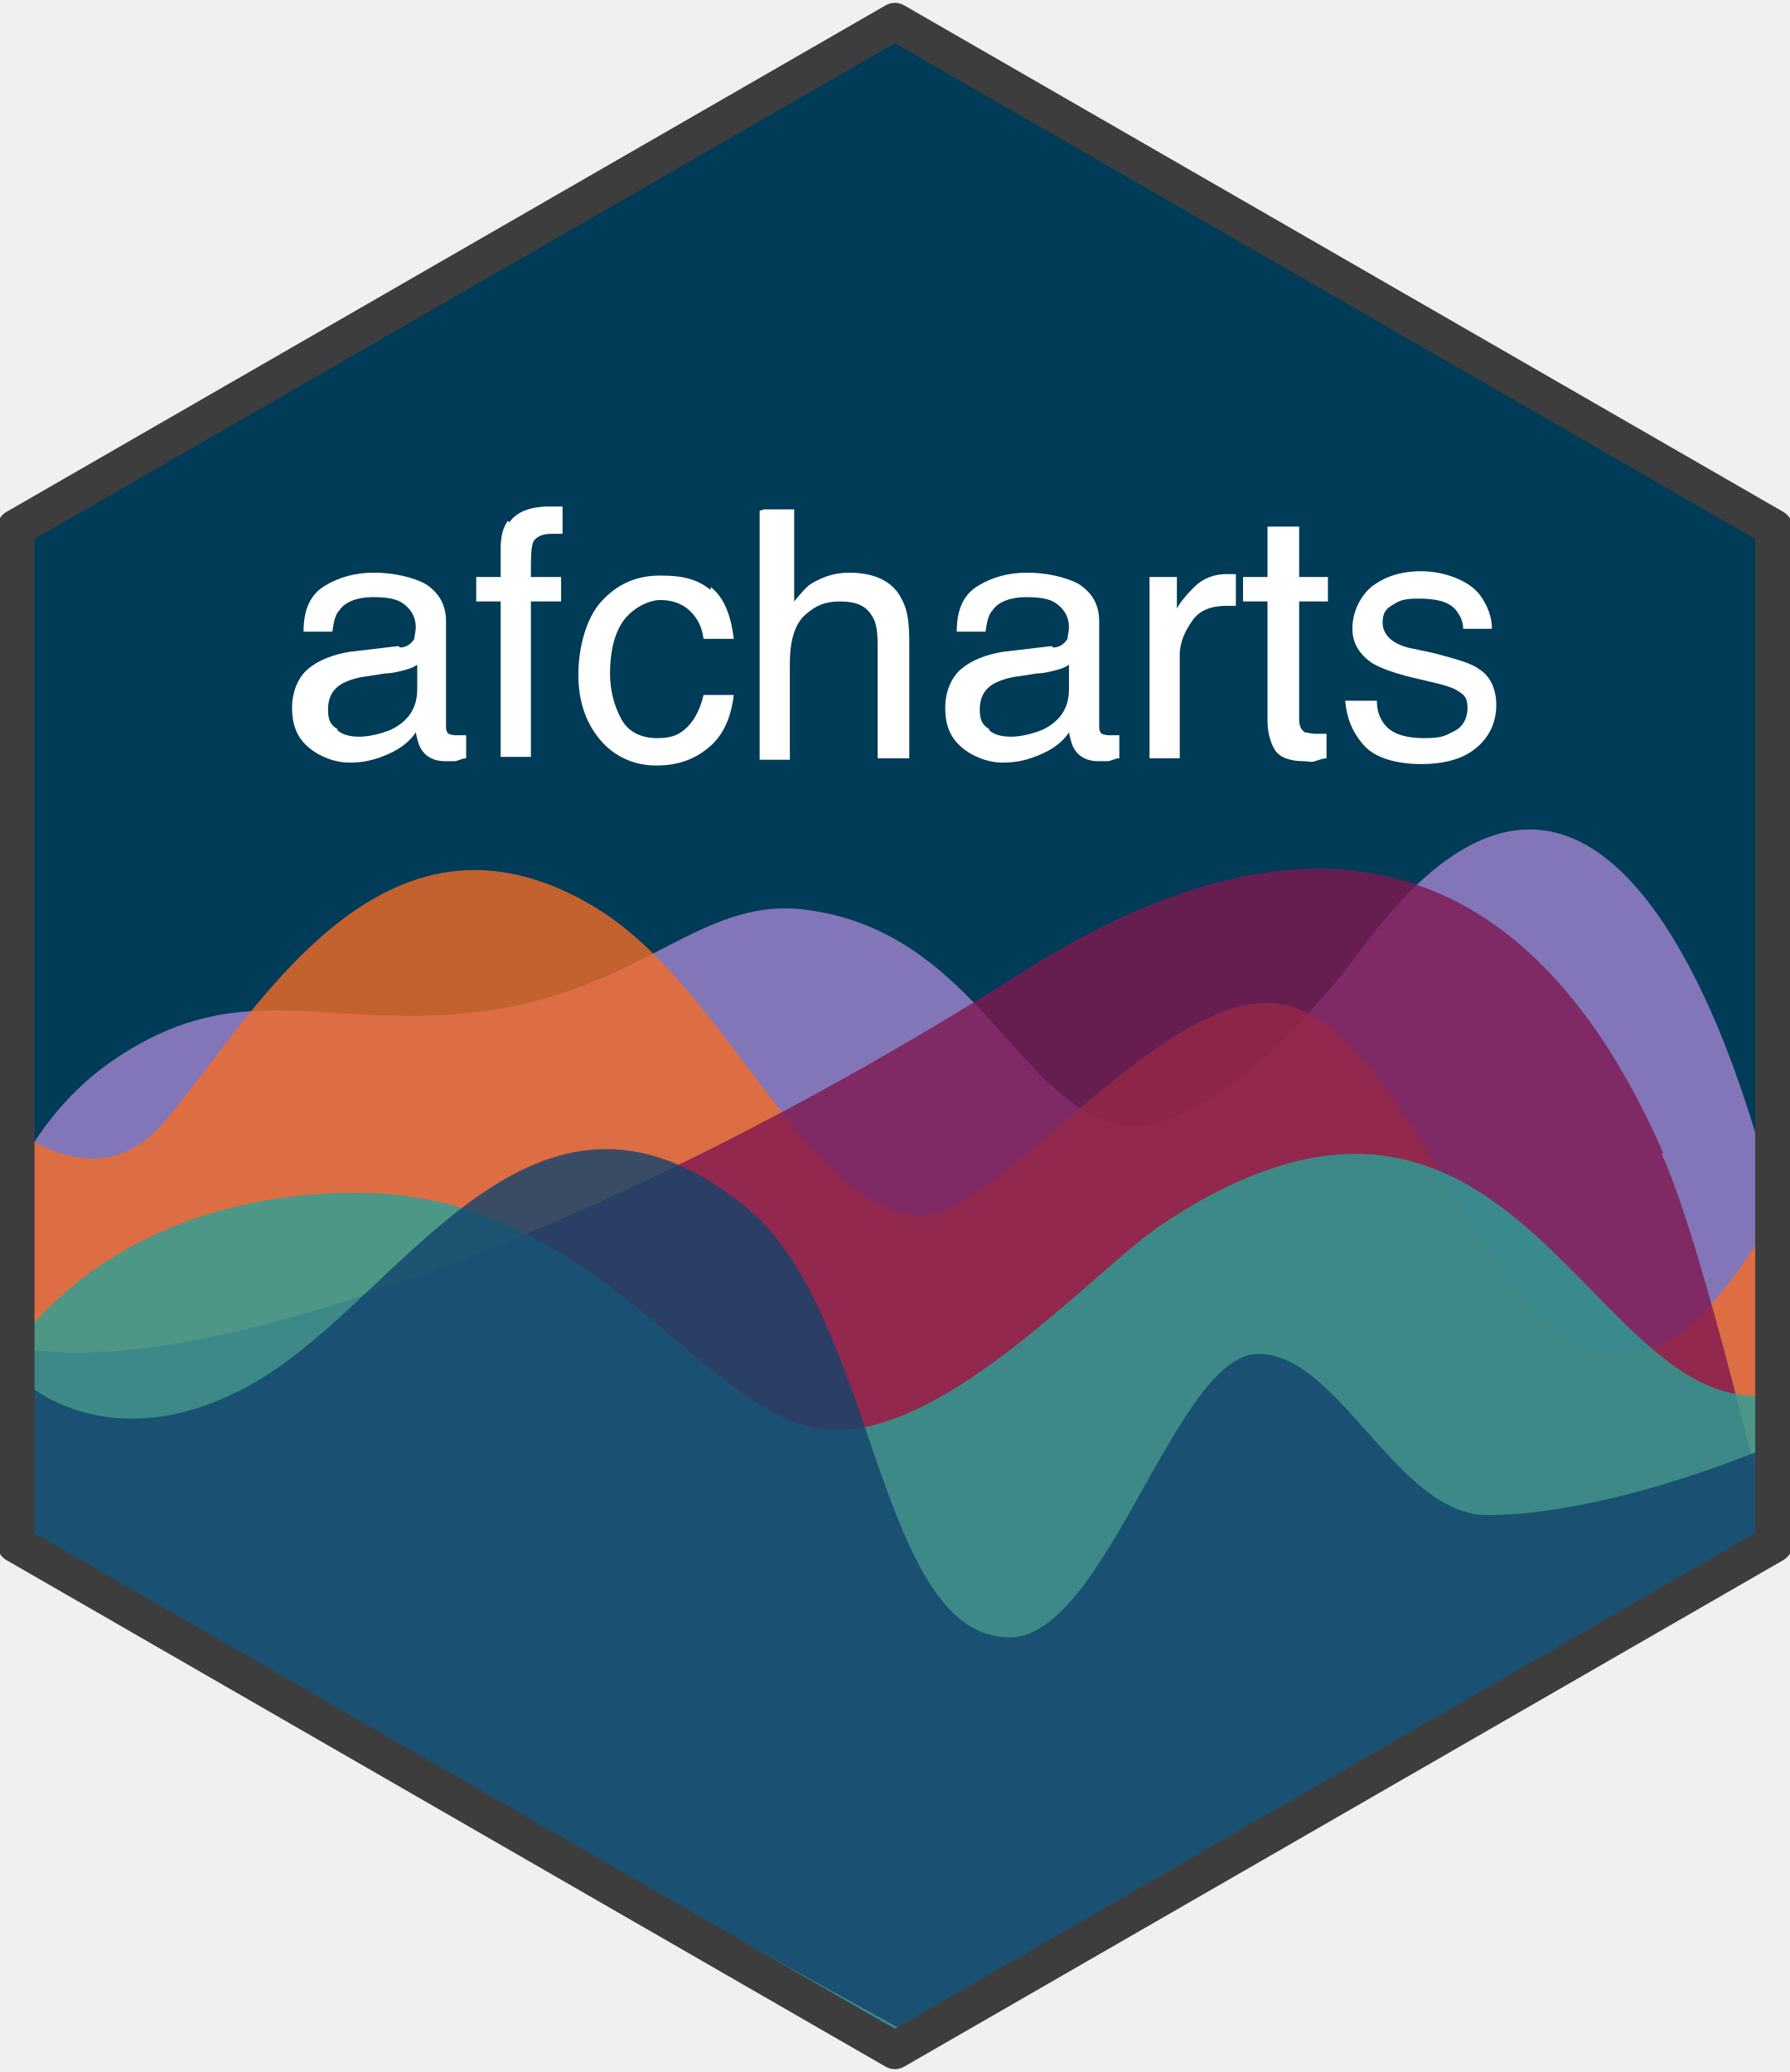
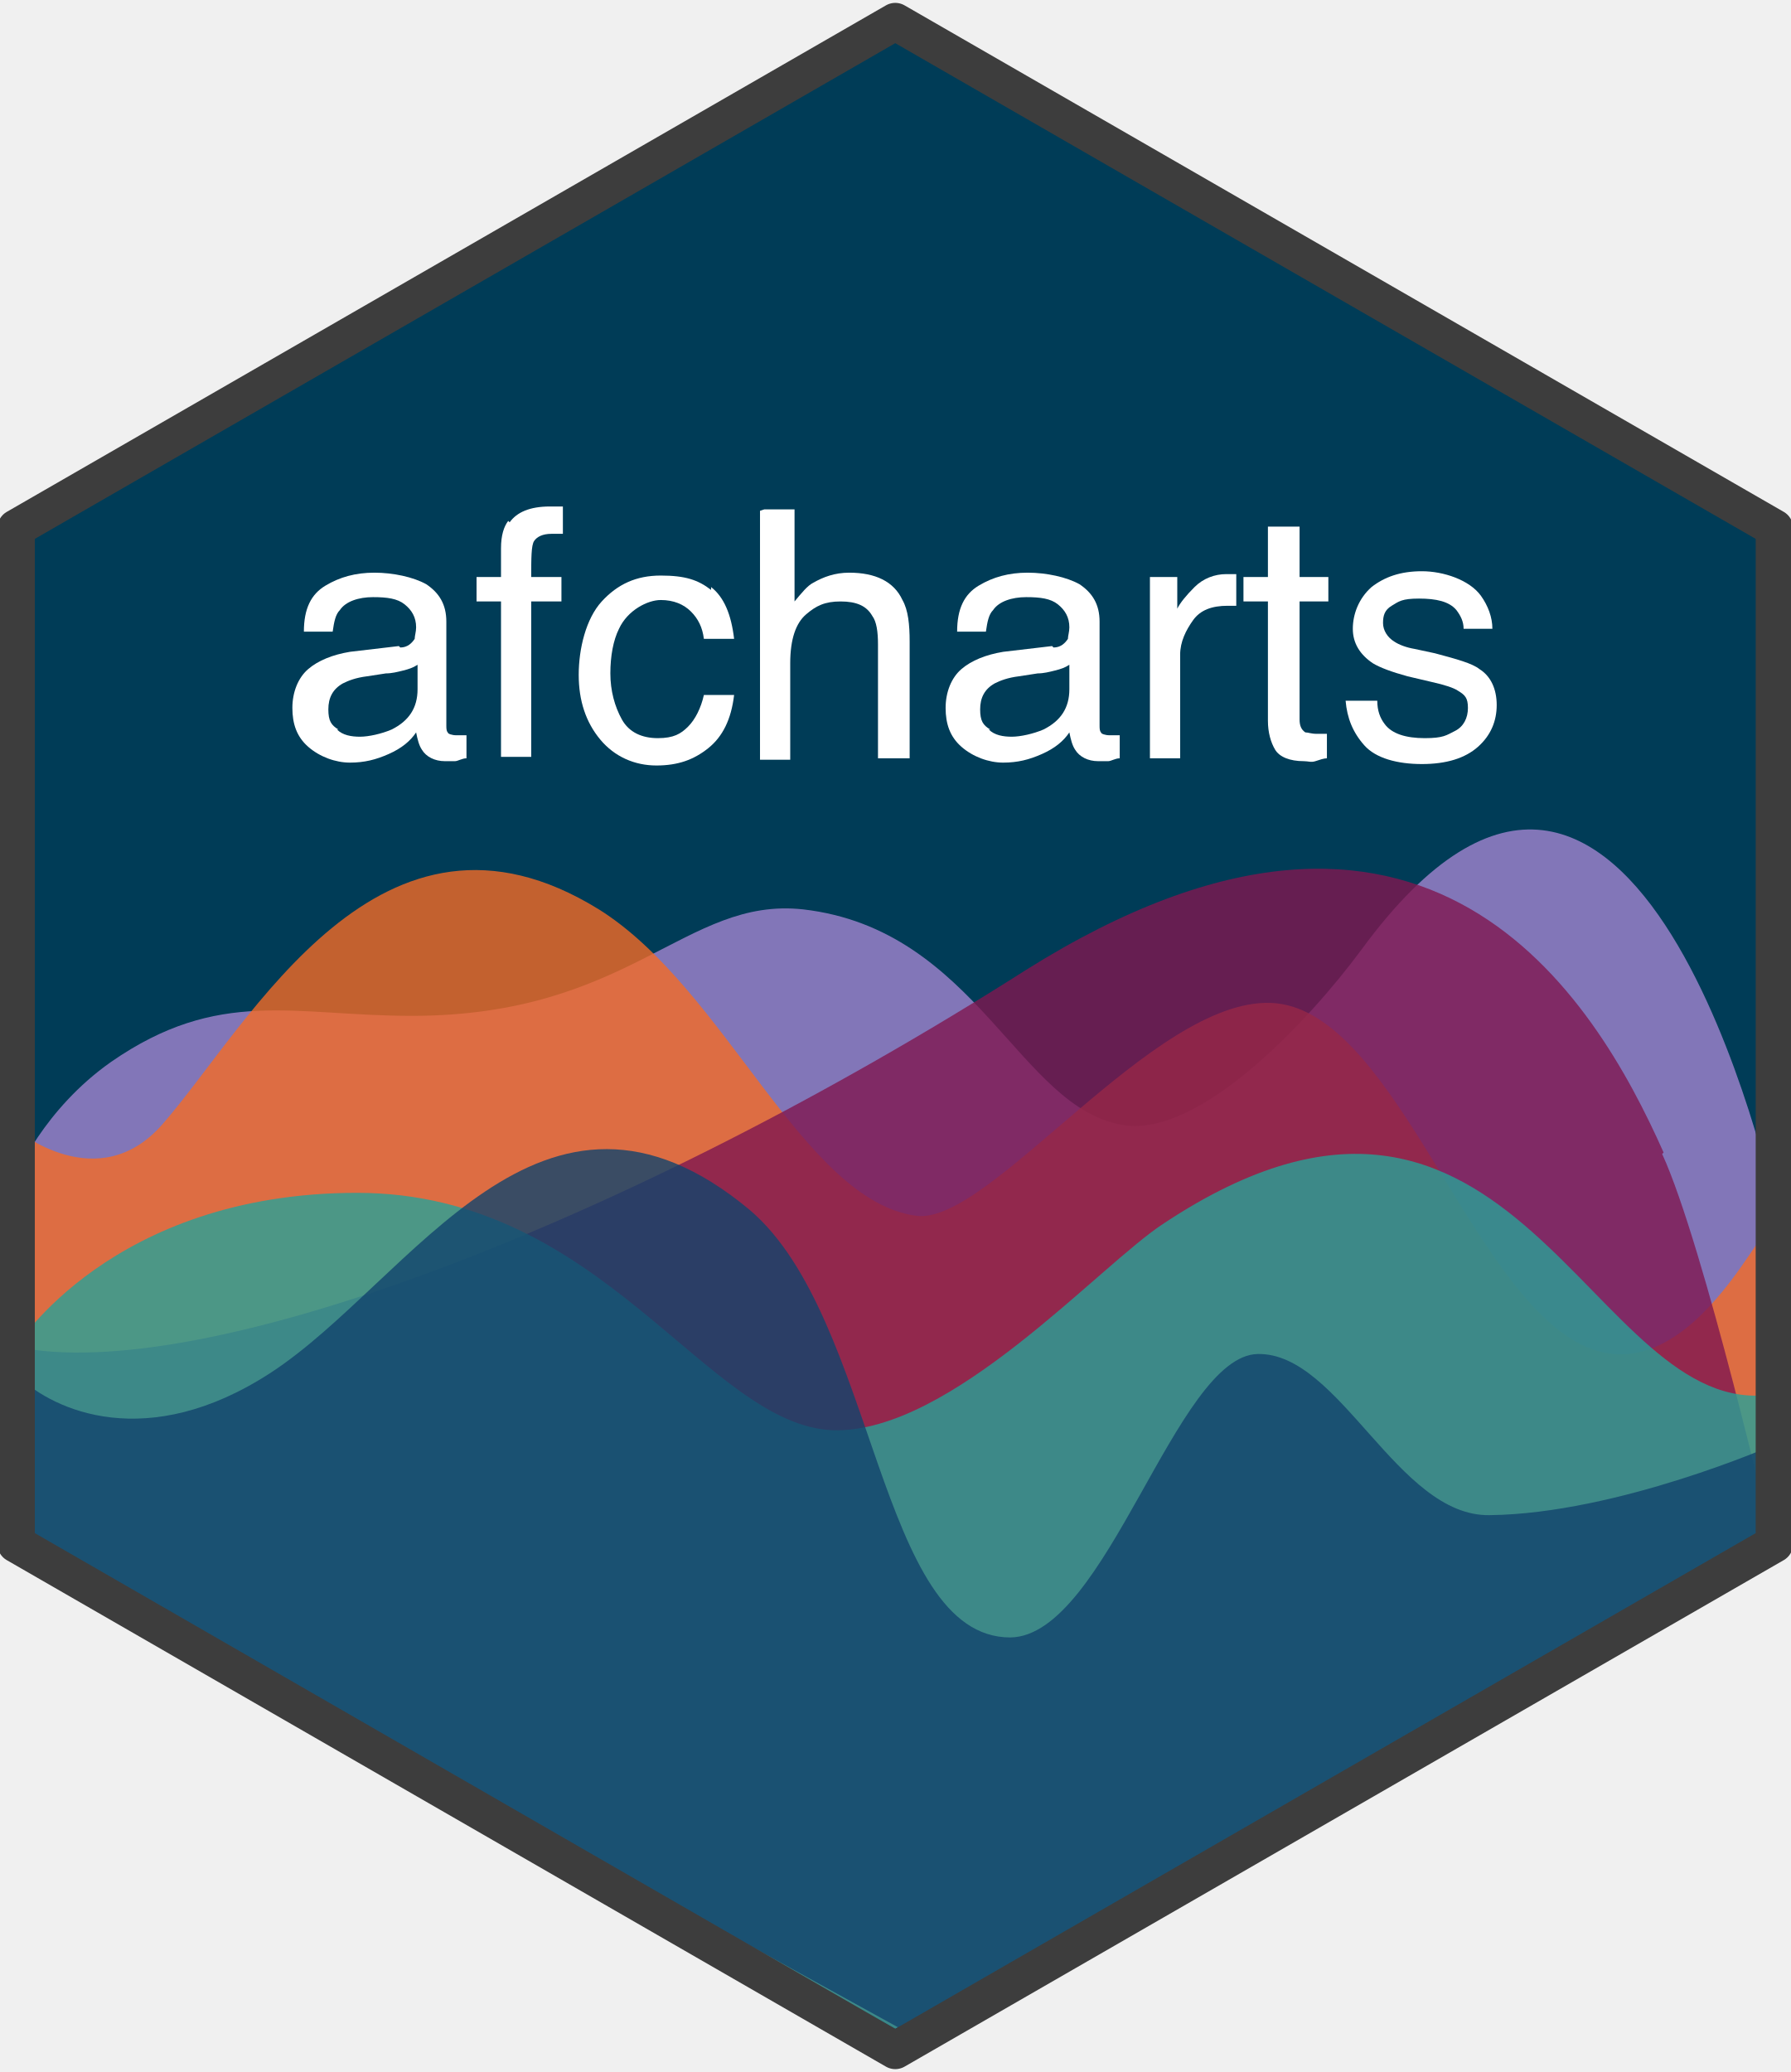
- <svg xmlns="http://www.w3.org/2000/svg" id="afcharts_sticker" data-name="afcharts sticker" version="1.1" viewBox="0 0 124.4 144">
+ <svg xmlns="http://www.w3.org/2000/svg" id="afcharts_sticker" data-name="afcharts sticker" version="1.1" width="124.44pt" height="144.00pt" viewBox="0 0 124.4 144">
  <defs>
    <style>
      .cls-1 {
        fill: #a285d1;
      }

      .cls-1, .cls-2, .cls-3, .cls-4, .cls-5 {
        opacity: .8;
      }

      .cls-1, .cls-2, .cls-3, .cls-4, .cls-5, .cls-6 {
        isolation: isolate;
      }

      .cls-1, .cls-2, .cls-3, .cls-4, .cls-5, .cls-7, .cls-8 {
        stroke-width: 0px;
      }

      .cls-2 {
        fill: #28a197;
      }

      .cls-3 {
        fill: #801650;
      }

      .cls-4 {
        fill: #f46a25;
      }

      .cls-5 {
        fill: #12436d;
      }

      .cls-9 {
        fill: none;
        stroke: #3d3d3d;
        stroke-linejoin: round;
        stroke-width: 2.6px;
      }

      .cls-7 {
        fill: #fff;
      }

      .cls-8 {
        fill: #003c57;
      }
    </style>
  </defs>
  <polygon id="background" class="cls-8" points="1.1 36.7 1.1 107.3 62.2 142.5 123.3 107.3 123.3 36.7 62.2 1.5 1.1 36.7" />
  <g id="shapes">
    <path id="purple" class="cls-1" d="M1.1,81.7s1.9-4.6,6.6-7.9c7.5-5.2,12.7-3.2,20.9-3.2,15.2,0,19-8.3,27.2-7.4,12.1,1.4,15,13.9,22.3,15,5.3.8,12.8-7.2,16.5-12.2,19.2-26.2,28.7,17.6,28.7,17.6v23.6l-61,33.7L1.1,107.3v-25.5Z" />
    <path id="orange" class="cls-4" d="M1.1,78.5s5.7,4.8,10.2-.4c6.1-7,15.1-24.3,30.3-14.9,8.8,5.5,14.2,20.3,22.1,21.3,5.1.6,16.4-15.1,24.6-14.8s13.3,18.5,20.8,23.3c8.3,5.3,14.1-10.1,14.1-7.5v21.7l-61,33.7L1.1,107.3v-28.8Z" />
    <path id="pink" class="cls-3" d="M115.6,80.1c-4.8-10.8-16.4-30.2-44.3-12.7C43.5,85.1,13.9,96.3,1.1,93.6v13.7l61.1,33.7,61-33.7s-4.8-20.8-7.7-27.1Z" />
    <path id="teal" class="cls-2" d="M1.1,93.6s6.6-10.7,23.7-10.7,24.3,16.2,33.1,16.5c8.2.2,18.5-11.5,23-14.4,24.5-16.2,29.6,13.9,42.3,11.9v10.4l-61,33.7L1.1,107.3v-13.7Z" />
    <path id="blue" class="cls-5" d="M123.3,100.4s-10.9,4.8-19.8,4.9c-6.4.1-10.4-11.3-16.1-11.2s-10.5,19.6-17.2,19.7c-9.2,0-9.3-22.2-18.1-29.7-14.5-12.1-23.5,4.9-33.3,11.3-8.6,5.6-15.1,2.6-17.5.3v11.5l61.1,33.7,61-33.7v-6.8h0Z" />
  </g>
  <polygon id="outline" class="cls-9" points="1.1 36.7 1.1 107.3 62.2 142.5 123.3 107.3 123.3 36.7 62.2 1.5 1.1 36.7" />
  <g id="title" class="cls-6">
    <path class="cls-7" d="M27.8,45c.5,0,.8-.3,1-.6,0-.2.1-.5.1-.8,0-.7-.3-1.2-.8-1.6s-1.2-.5-2.2-.5-1.9.3-2.3.9c-.3.3-.4.8-.5,1.5h-2c0-1.6.5-2.6,1.5-3.2,1-.6,2.1-.9,3.4-.9s2.7.3,3.6.8c.9.6,1.4,1.4,1.4,2.6v7.2c0,.2,0,.4.1.5,0,.1.3.2.6.2s.2,0,.3,0,.2,0,.4,0v1.6c-.3,0-.6.2-.8.2s-.4,0-.7,0c-.7,0-1.3-.3-1.6-.8-.2-.3-.3-.7-.4-1.2-.4.6-1,1.1-1.9,1.5s-1.7.6-2.7.6-2.1-.4-2.9-1.1-1.1-1.6-1.1-2.7.4-2.1,1.1-2.7,1.7-1,2.9-1.2l3.4-.4ZM23.4,50.7c.4.4,1,.5,1.6.5s1.5-.2,2.2-.5c1.2-.6,1.8-1.5,1.8-2.8v-1.7c-.3.2-.6.3-1,.4-.4.1-.8.2-1.2.2l-1.3.2c-.8.1-1.3.3-1.7.5-.7.4-1,1-1,1.8s.2,1.1.7,1.4Z" />
    <path class="cls-7" d="M35.4,36.3c.5-.7,1.4-1.1,2.8-1.1s.3,0,.4,0,.3,0,.5,0v1.9c-.2,0-.4,0-.5,0s-.2,0-.3,0c-.6,0-1,.2-1.2.5s-.2,1.2-.2,2.5h2.1v1.7h-2.1v10.8h-2.1v-10.8h-1.7v-1.7h1.7v-2c0-.9.2-1.5.5-1.9Z" />
    <path class="cls-7" d="M49.4,40.8c.9.7,1.4,1.9,1.6,3.6h-2.1c-.1-.8-.4-1.4-.9-1.9s-1.2-.8-2.1-.8-2.3.7-2.9,2c-.4.8-.6,1.9-.6,3.1s.3,2.3.8,3.2,1.4,1.3,2.5,1.3,1.6-.3,2.1-.8.9-1.3,1.1-2.2h2.1c-.2,1.7-.8,2.9-1.8,3.7s-2.1,1.2-3.6,1.2-2.9-.6-3.9-1.8-1.5-2.7-1.5-4.5.5-3.9,1.6-5.1,2.4-1.8,4.1-1.8,2.6.3,3.5,1Z" />
    <path class="cls-7" d="M53.1,35.4h2.1v6.4c.5-.6.9-1.1,1.3-1.3.7-.4,1.5-.7,2.5-.7,1.8,0,3.1.6,3.7,1.9.4.7.5,1.7.5,2.9v8.1h-2.2v-7.9c0-.9-.1-1.6-.4-2-.4-.7-1.1-1-2.2-1s-1.7.3-2.4.9-1.1,1.7-1.1,3.4v6.7h-2.1v-17.3Z" />
    <path class="cls-7" d="M73.2,45c.5,0,.8-.3,1-.6,0-.2.1-.5.1-.8,0-.7-.3-1.2-.8-1.6s-1.2-.5-2.2-.5-1.9.3-2.3.9c-.3.3-.4.8-.5,1.5h-2c0-1.6.5-2.6,1.5-3.2,1-.6,2.1-.9,3.4-.9s2.7.3,3.6.8c.9.6,1.4,1.4,1.4,2.6v7.2c0,.2,0,.4.1.5,0,.1.3.2.6.2s.2,0,.3,0,.2,0,.4,0v1.6c-.3,0-.6.2-.8.2s-.4,0-.7,0c-.7,0-1.3-.3-1.6-.8-.2-.3-.3-.7-.4-1.2-.4.6-1,1.1-1.9,1.5s-1.7.6-2.7.6-2.1-.4-2.9-1.1-1.1-1.6-1.1-2.7.4-2.1,1.1-2.7,1.7-1,2.9-1.2l3.4-.4ZM68.7,50.7c.4.4,1,.5,1.6.5s1.5-.2,2.2-.5c1.2-.6,1.8-1.5,1.8-2.8v-1.7c-.3.2-.6.3-1,.4-.4.1-.8.2-1.2.2l-1.3.2c-.8.1-1.3.3-1.7.5-.7.4-1,1-1,1.8s.2,1.1.7,1.4Z" />
    <path class="cls-7" d="M79.8,40.1h2v2.2c.2-.4.6-.9,1.2-1.5s1.4-.9,2.2-.9.1,0,.2,0,.3,0,.5,0v2.2c-.1,0-.2,0-.3,0s-.2,0-.3,0c-1.1,0-1.9.3-2.4,1s-.9,1.5-.9,2.4v7.2h-2.1v-12.6Z" />
    <path class="cls-7" d="M88.2,36.6h2.1v3.5h2v1.7h-2v8.2c0,.4.1.7.4.9.2,0,.4.1.8.1s.2,0,.3,0,.3,0,.4,0v1.7c-.2,0-.5.1-.8.2s-.5,0-.8,0c-1,0-1.7-.3-2-.8s-.5-1.2-.5-2v-8.3h-1.7v-1.7h1.7v-3.5Z" />
    <path class="cls-7" d="M95.7,48.7c0,.7.2,1.2.5,1.6.5.7,1.5,1,2.8,1s1.5-.2,2.1-.5c.6-.3.9-.9.9-1.6s-.2-.9-.7-1.2c-.3-.2-.9-.4-1.8-.6l-1.7-.4c-1.1-.3-1.9-.6-2.4-.9-.9-.6-1.4-1.4-1.4-2.4s.4-2.1,1.3-2.9c.9-.7,2-1.1,3.5-1.1s3.3.6,4.1,1.7c.5.7.8,1.5.8,2.3h-2c0-.5-.2-.9-.5-1.3-.5-.6-1.4-.8-2.6-.8s-1.4.2-1.9.5-.6.7-.6,1.2.3,1,.8,1.3c.3.2.8.4,1.4.5l1.4.3c1.5.4,2.6.7,3.1,1.1.8.5,1.2,1.4,1.2,2.5s-.4,2.1-1.3,2.9c-.9.8-2.2,1.2-3.9,1.2s-3.2-.4-4-1.3-1.2-1.9-1.3-3.1h2Z" />
  </g>
</svg>
